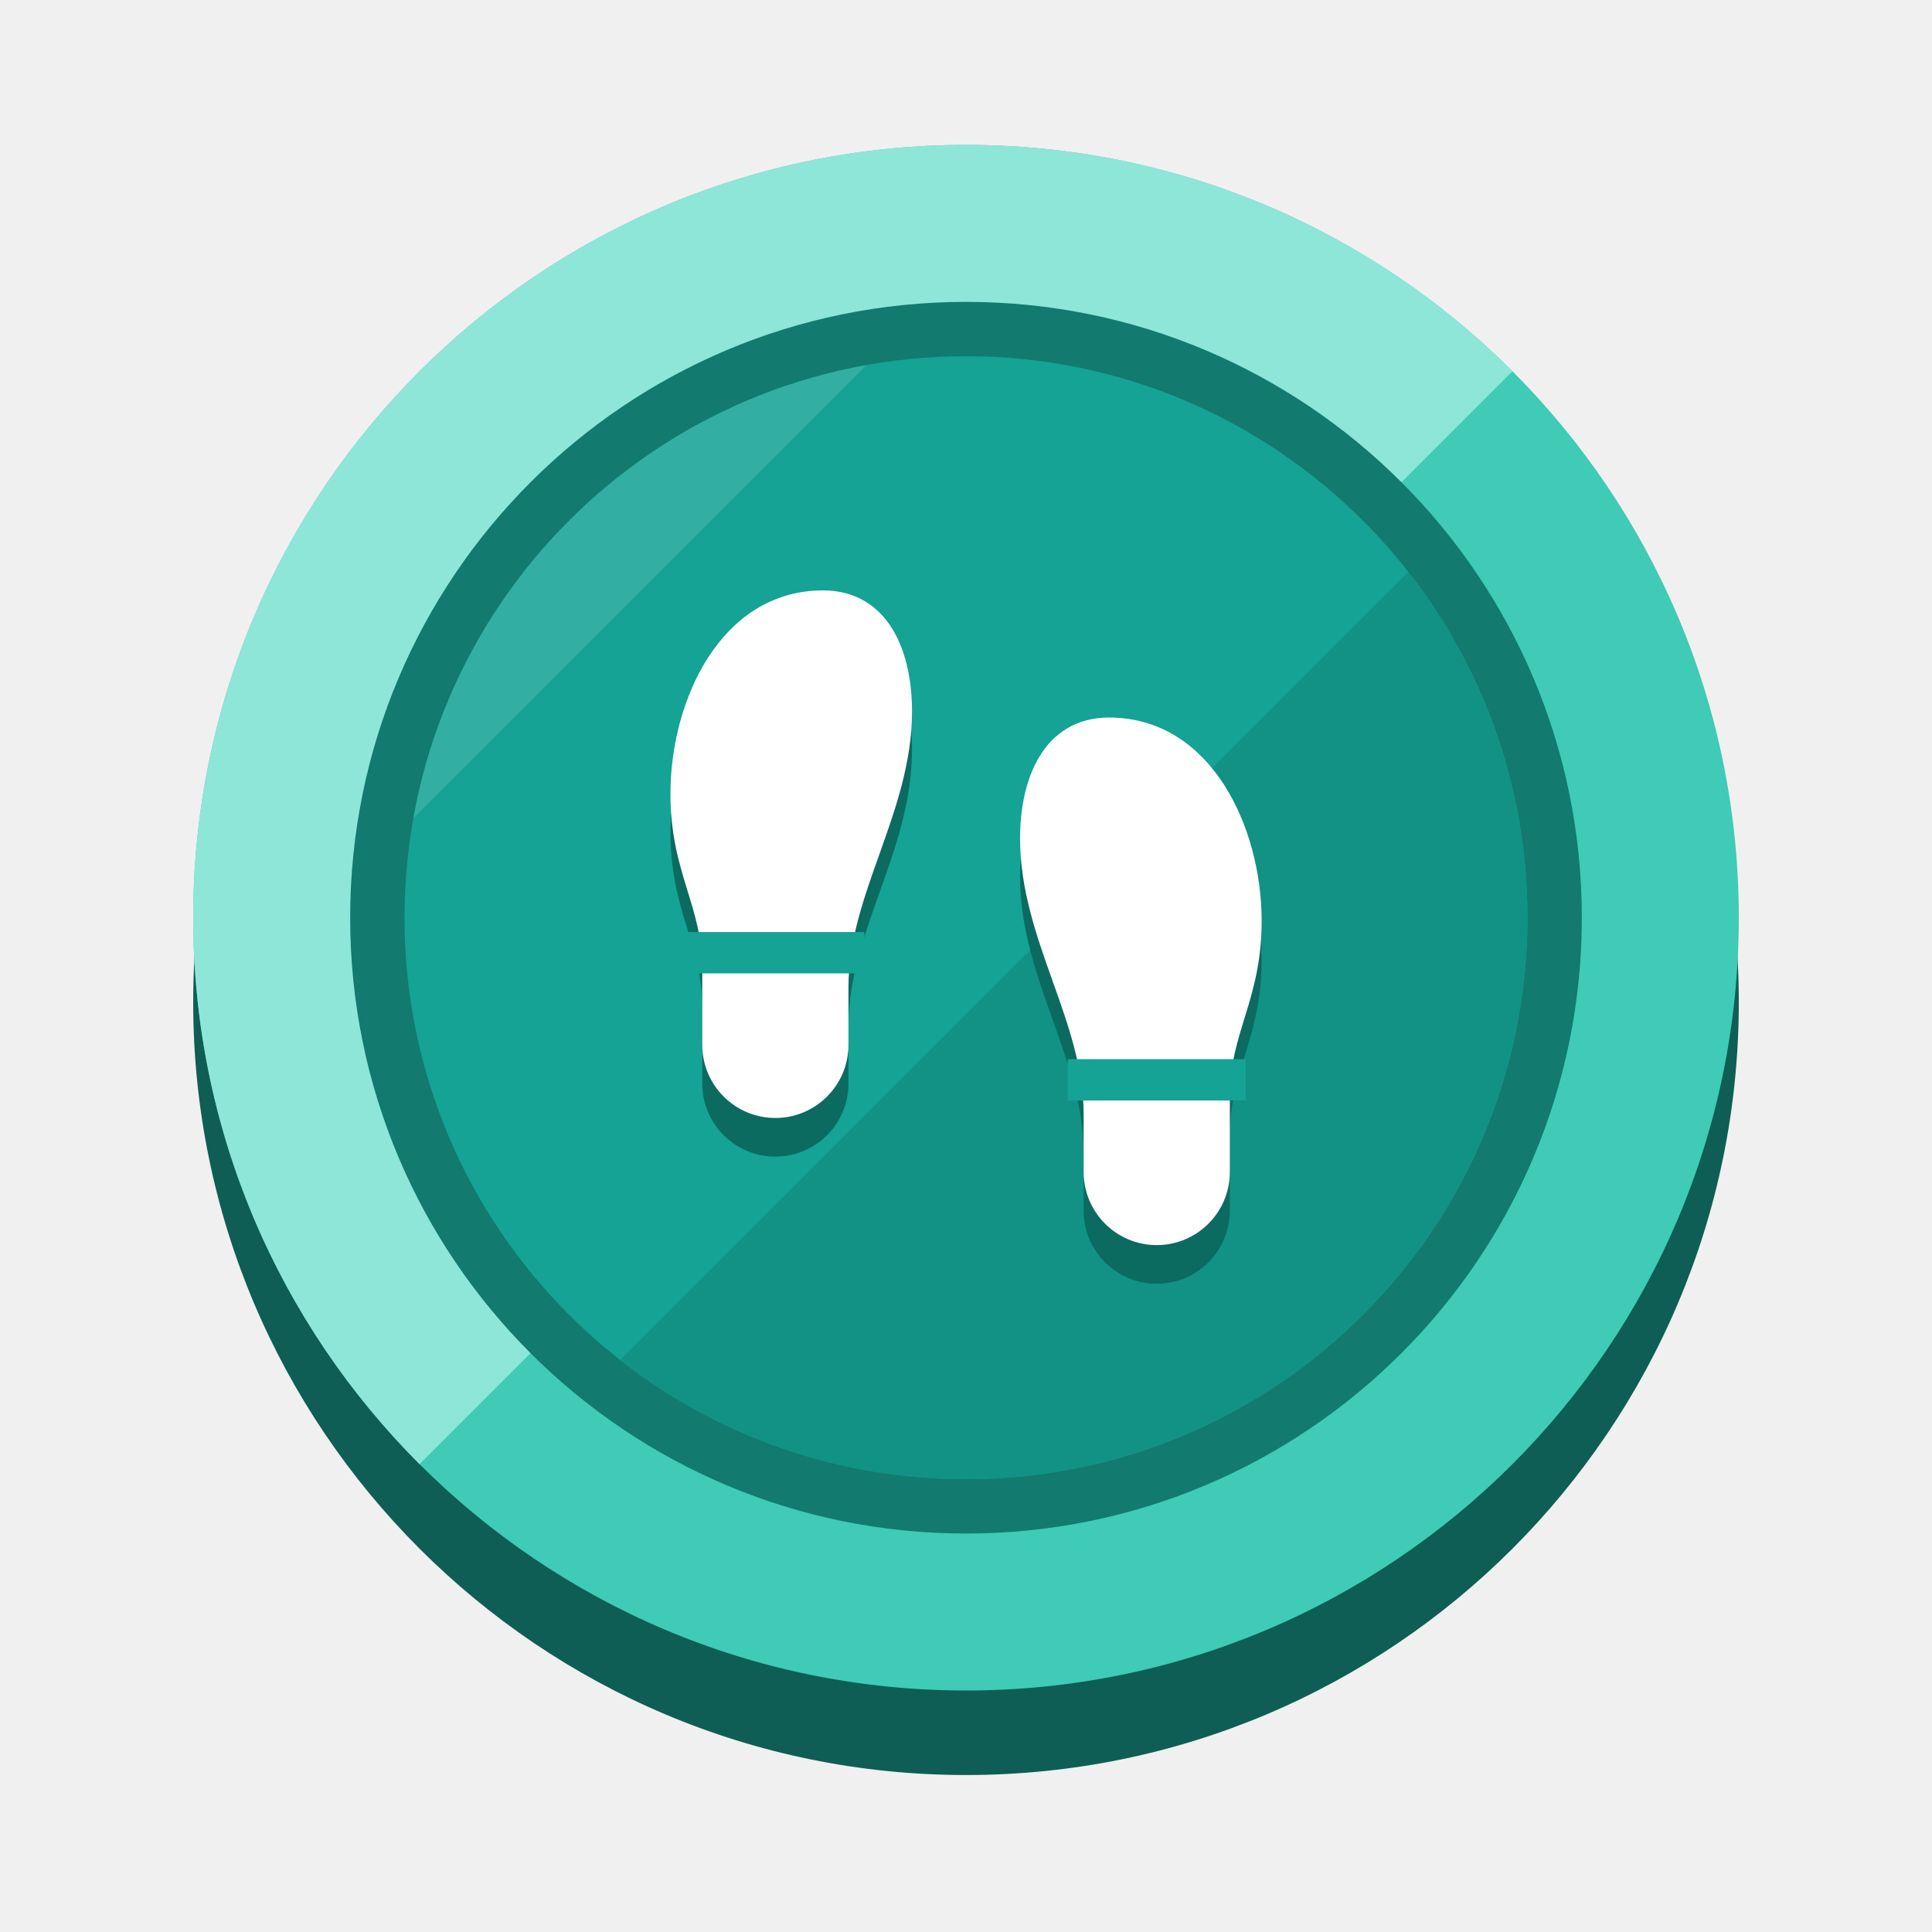
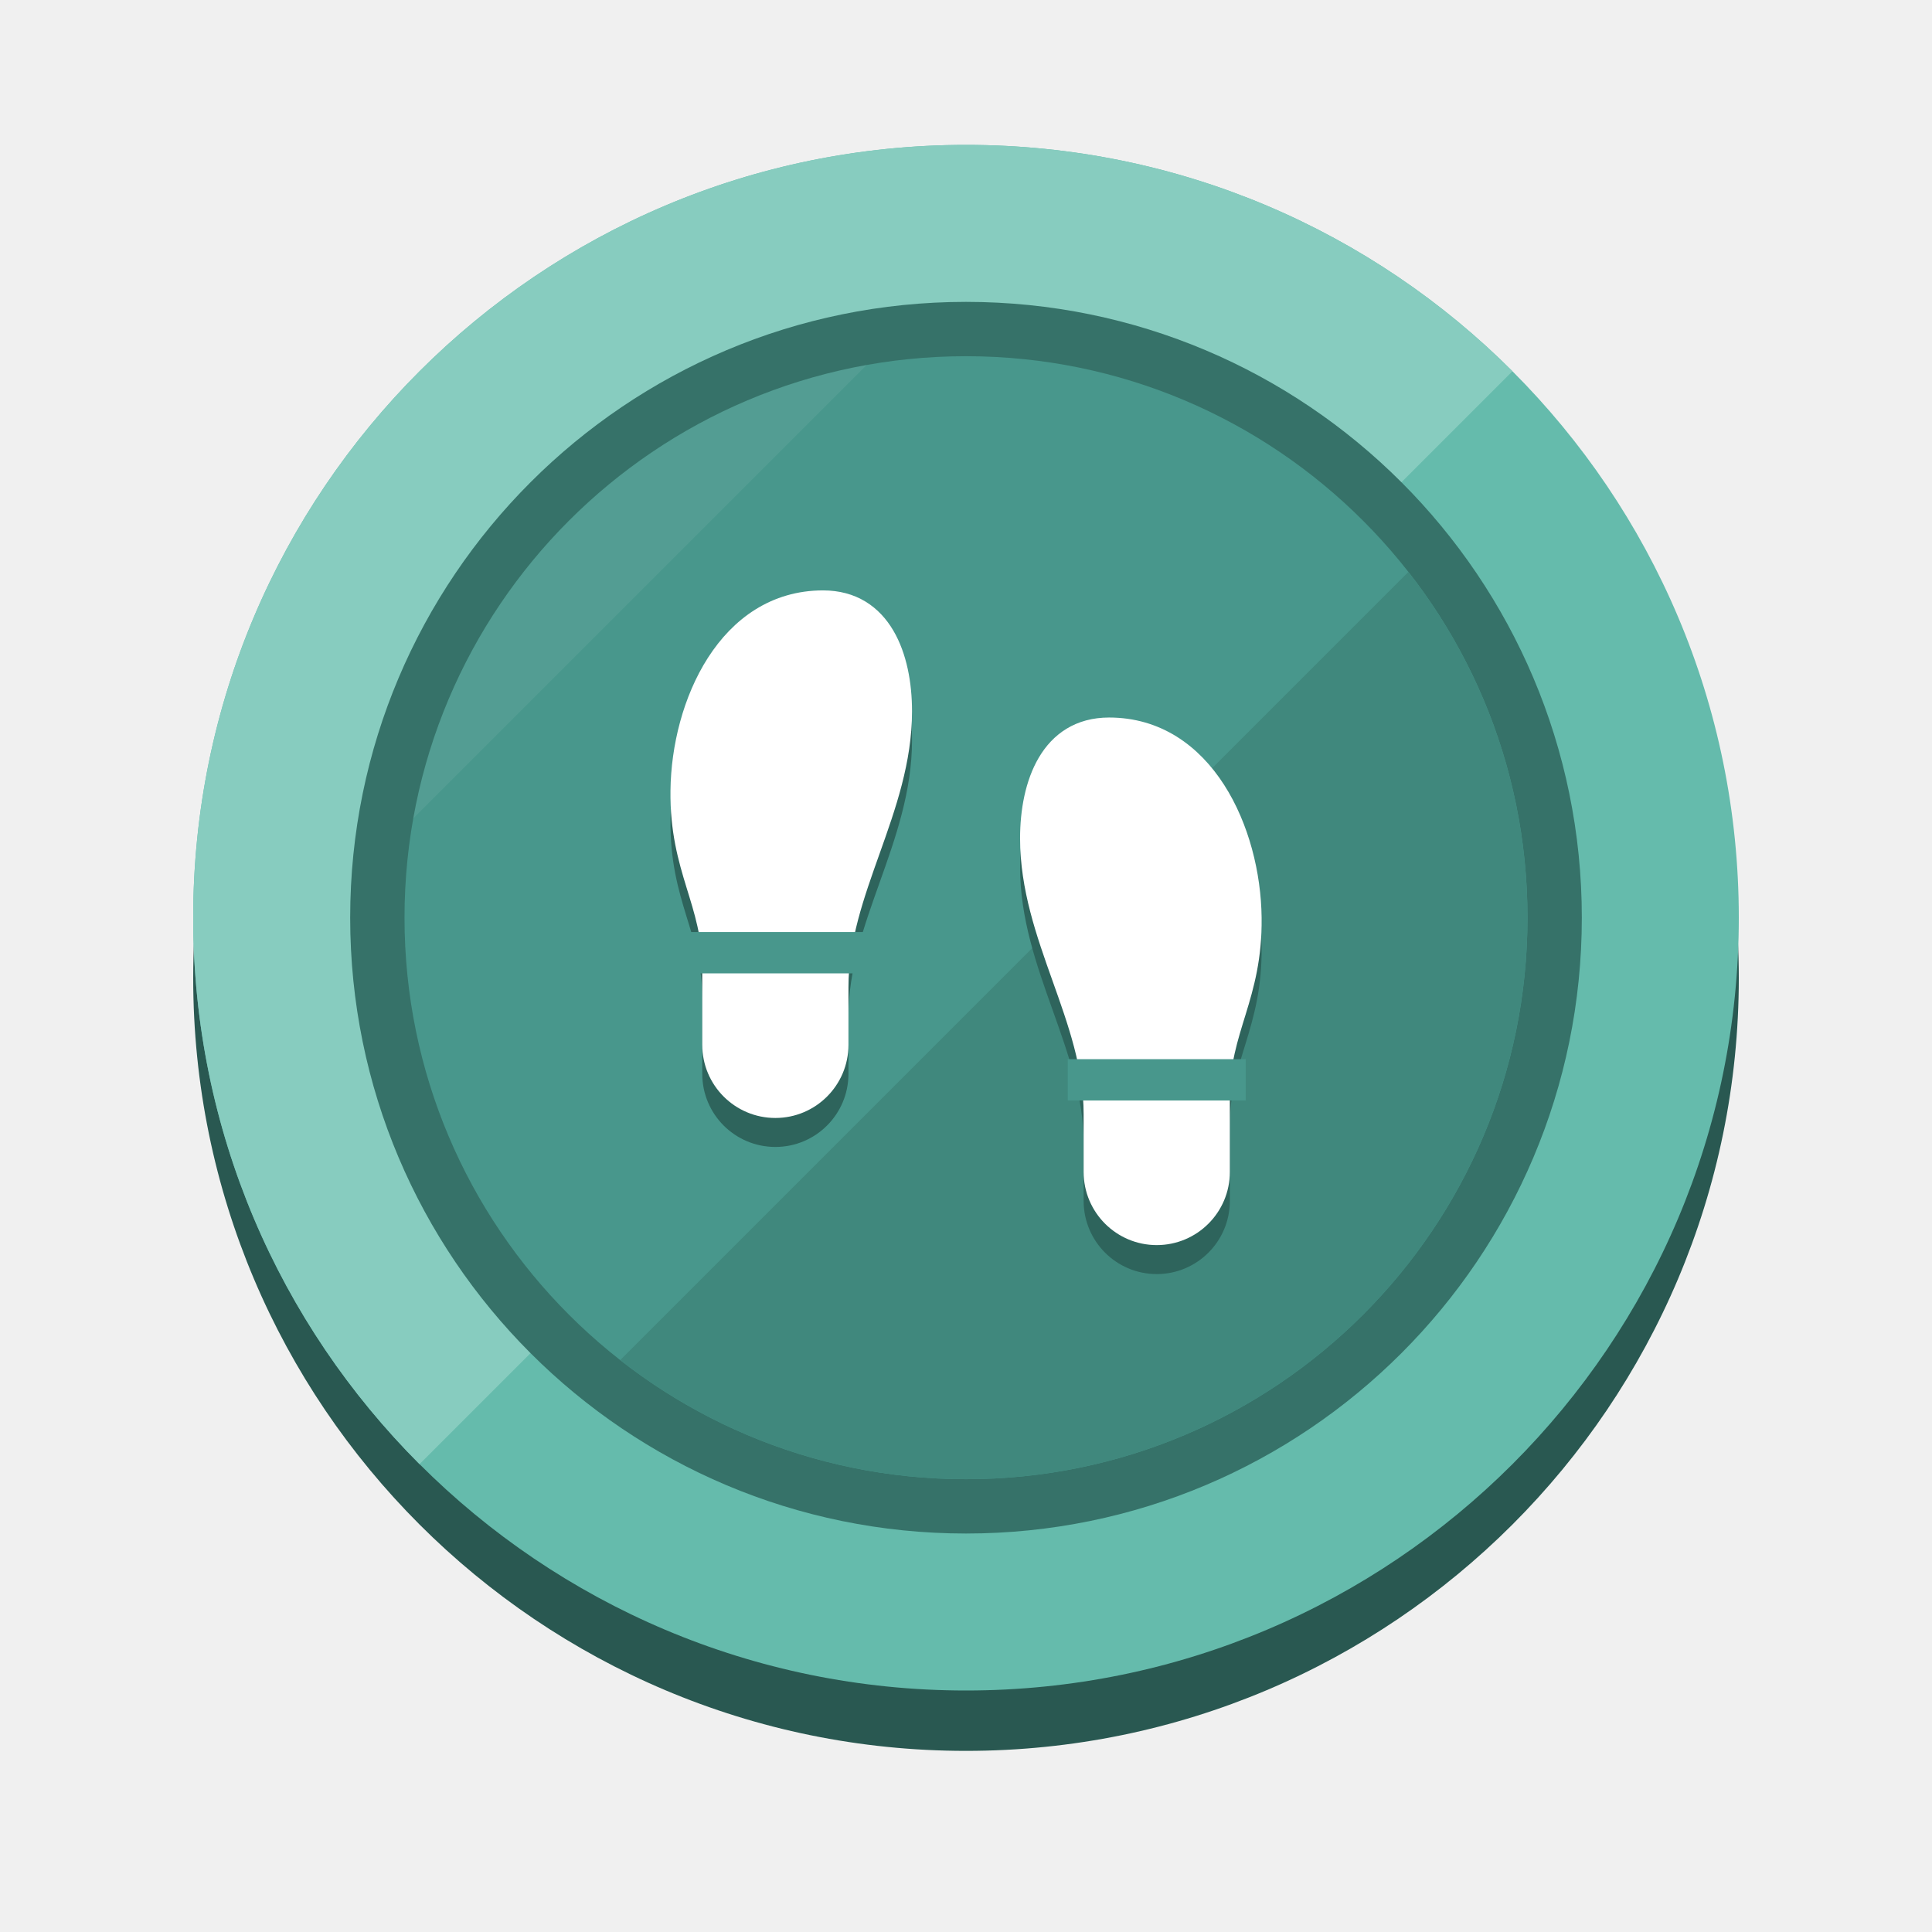
<svg xmlns="http://www.w3.org/2000/svg" viewBox="0 0 160 160" width="160" height="160">
  <defs>
    <clipPath id="A-premiers-pas-o">
      <circle cx="80" cy="76" r="64" />
    </clipPath>
    <clipPath id="A-premiers-pas-f">
      <circle cx="80" cy="76" r="46.5" />
    </clipPath>
  </defs>
-   <g fill="#0E5E55" transform="translate(0 7)">
+   <g fill="#295851" transform="translate(0 5)">
    <circle cx="80" cy="76" r="64" />
  </g>
-   <g fill="#3FCBB6">
+   <g fill="#65BBAC">
    <circle cx="80" cy="76" r="64" />
  </g>
-   <g fill="#8EE6D8" clip-path="url(#A-premiers-pas-o)">
+   <g fill="#87CCBF" clip-path="url(#A-premiers-pas-o)">
    <polygon points="480,-324 -320,476 -320,-324" />
  </g>
-   <g fill="#127A6E">
+   <g fill="#367269">
    <circle cx="80" cy="76" r="51" />
  </g>
-   <g fill="#14A394">
+   <g fill="#48978C">
    <circle cx="80" cy="76" r="46.5" />
  </g>
-   <g fill="#119284" clip-path="url(#A-premiers-pas-f)">
+   <g fill="#40887D" clip-path="url(#A-premiers-pas-f)">
    <polygon points="480,-316 -320,484 480,476" />
  </g>
-   <g fill="#FFFFFF" fill-opacity="0.13" clip-path="url(#A-premiers-pas-f)">
+   <g fill="#FFFFFF" fill-opacity="0.06" clip-path="url(#A-premiers-pas-f)">
    <polygon points="20,70 74,16 86,16 20,82" />
  </g>
-   <g fill="#0B6B61" stroke="#0B6B61" stroke-width="0" transform="translate(48.42 47.62) scale(2.632)">
+   <g fill="#2E645C" stroke="#2E645C" stroke-width="0" transform="translate(48.42 46.82) scale(2.632)">
    <path d="M4 16v-2.38C4 11.5 2.97 10.5 3 8c.03-2.72 1.49-6 4.5-6C9.37 2 10 3.8 10 5.5c0 3.11-2 5.66-2 8.68V16a2 2 0 1 1-4 0Z" stroke-width="0.6" />
    <path d="M20 20v-2.38c0-2.12 1.03-3.12 1-5.62-.03-2.72-1.49-6-4.5-6C14.63 6 14 7.8 14 9.5c0 3.11 2 5.66 2 8.68V20a2 2 0 1 0 4 0Z" stroke-width="0.6" />
  </g>
  <g transform="translate(48.42 44.42) scale(2.632)">
    <g fill="#FFFFFF" stroke="#FFFFFF" stroke-width="0">
      <path d="M4 16v-2.38C4 11.5 2.97 10.5 3 8c.03-2.72 1.49-6 4.5-6C9.37 2 10 3.8 10 5.5c0 3.11-2 5.66-2 8.68V16a2 2 0 1 1-4 0Z" stroke-width="0.6" />
    </g>
    <g fill="#FFFFFF" stroke="#FFFFFF" stroke-width="0">
      <path d="M20 20v-2.38c0-2.12 1.03-3.12 1-5.62-.03-2.72-1.49-6-4.5-6C14.63 6 14 7.8 14 9.5c0 3.11 2 5.66 2 8.68V20a2 2 0 1 0 4 0Z" stroke-width="0.6" />
    </g>
-     <path d="M3.2 13.1h5.6" fill="none" stroke="#14A394" stroke-width="1.3" stroke-linecap="butt" />
-     <path d="M15.2 17.1h5.6" fill="none" stroke="#14A394" stroke-width="1.3" stroke-linecap="butt" />
+     <path d="M3.2 13.1h5.6" fill="none" stroke="#48978C" stroke-width="1.3" stroke-linecap="butt" />
+     <path d="M15.2 17.1h5.6" fill="none" stroke="#48978C" stroke-width="1.3" stroke-linecap="butt" />
  </g>
</svg>
